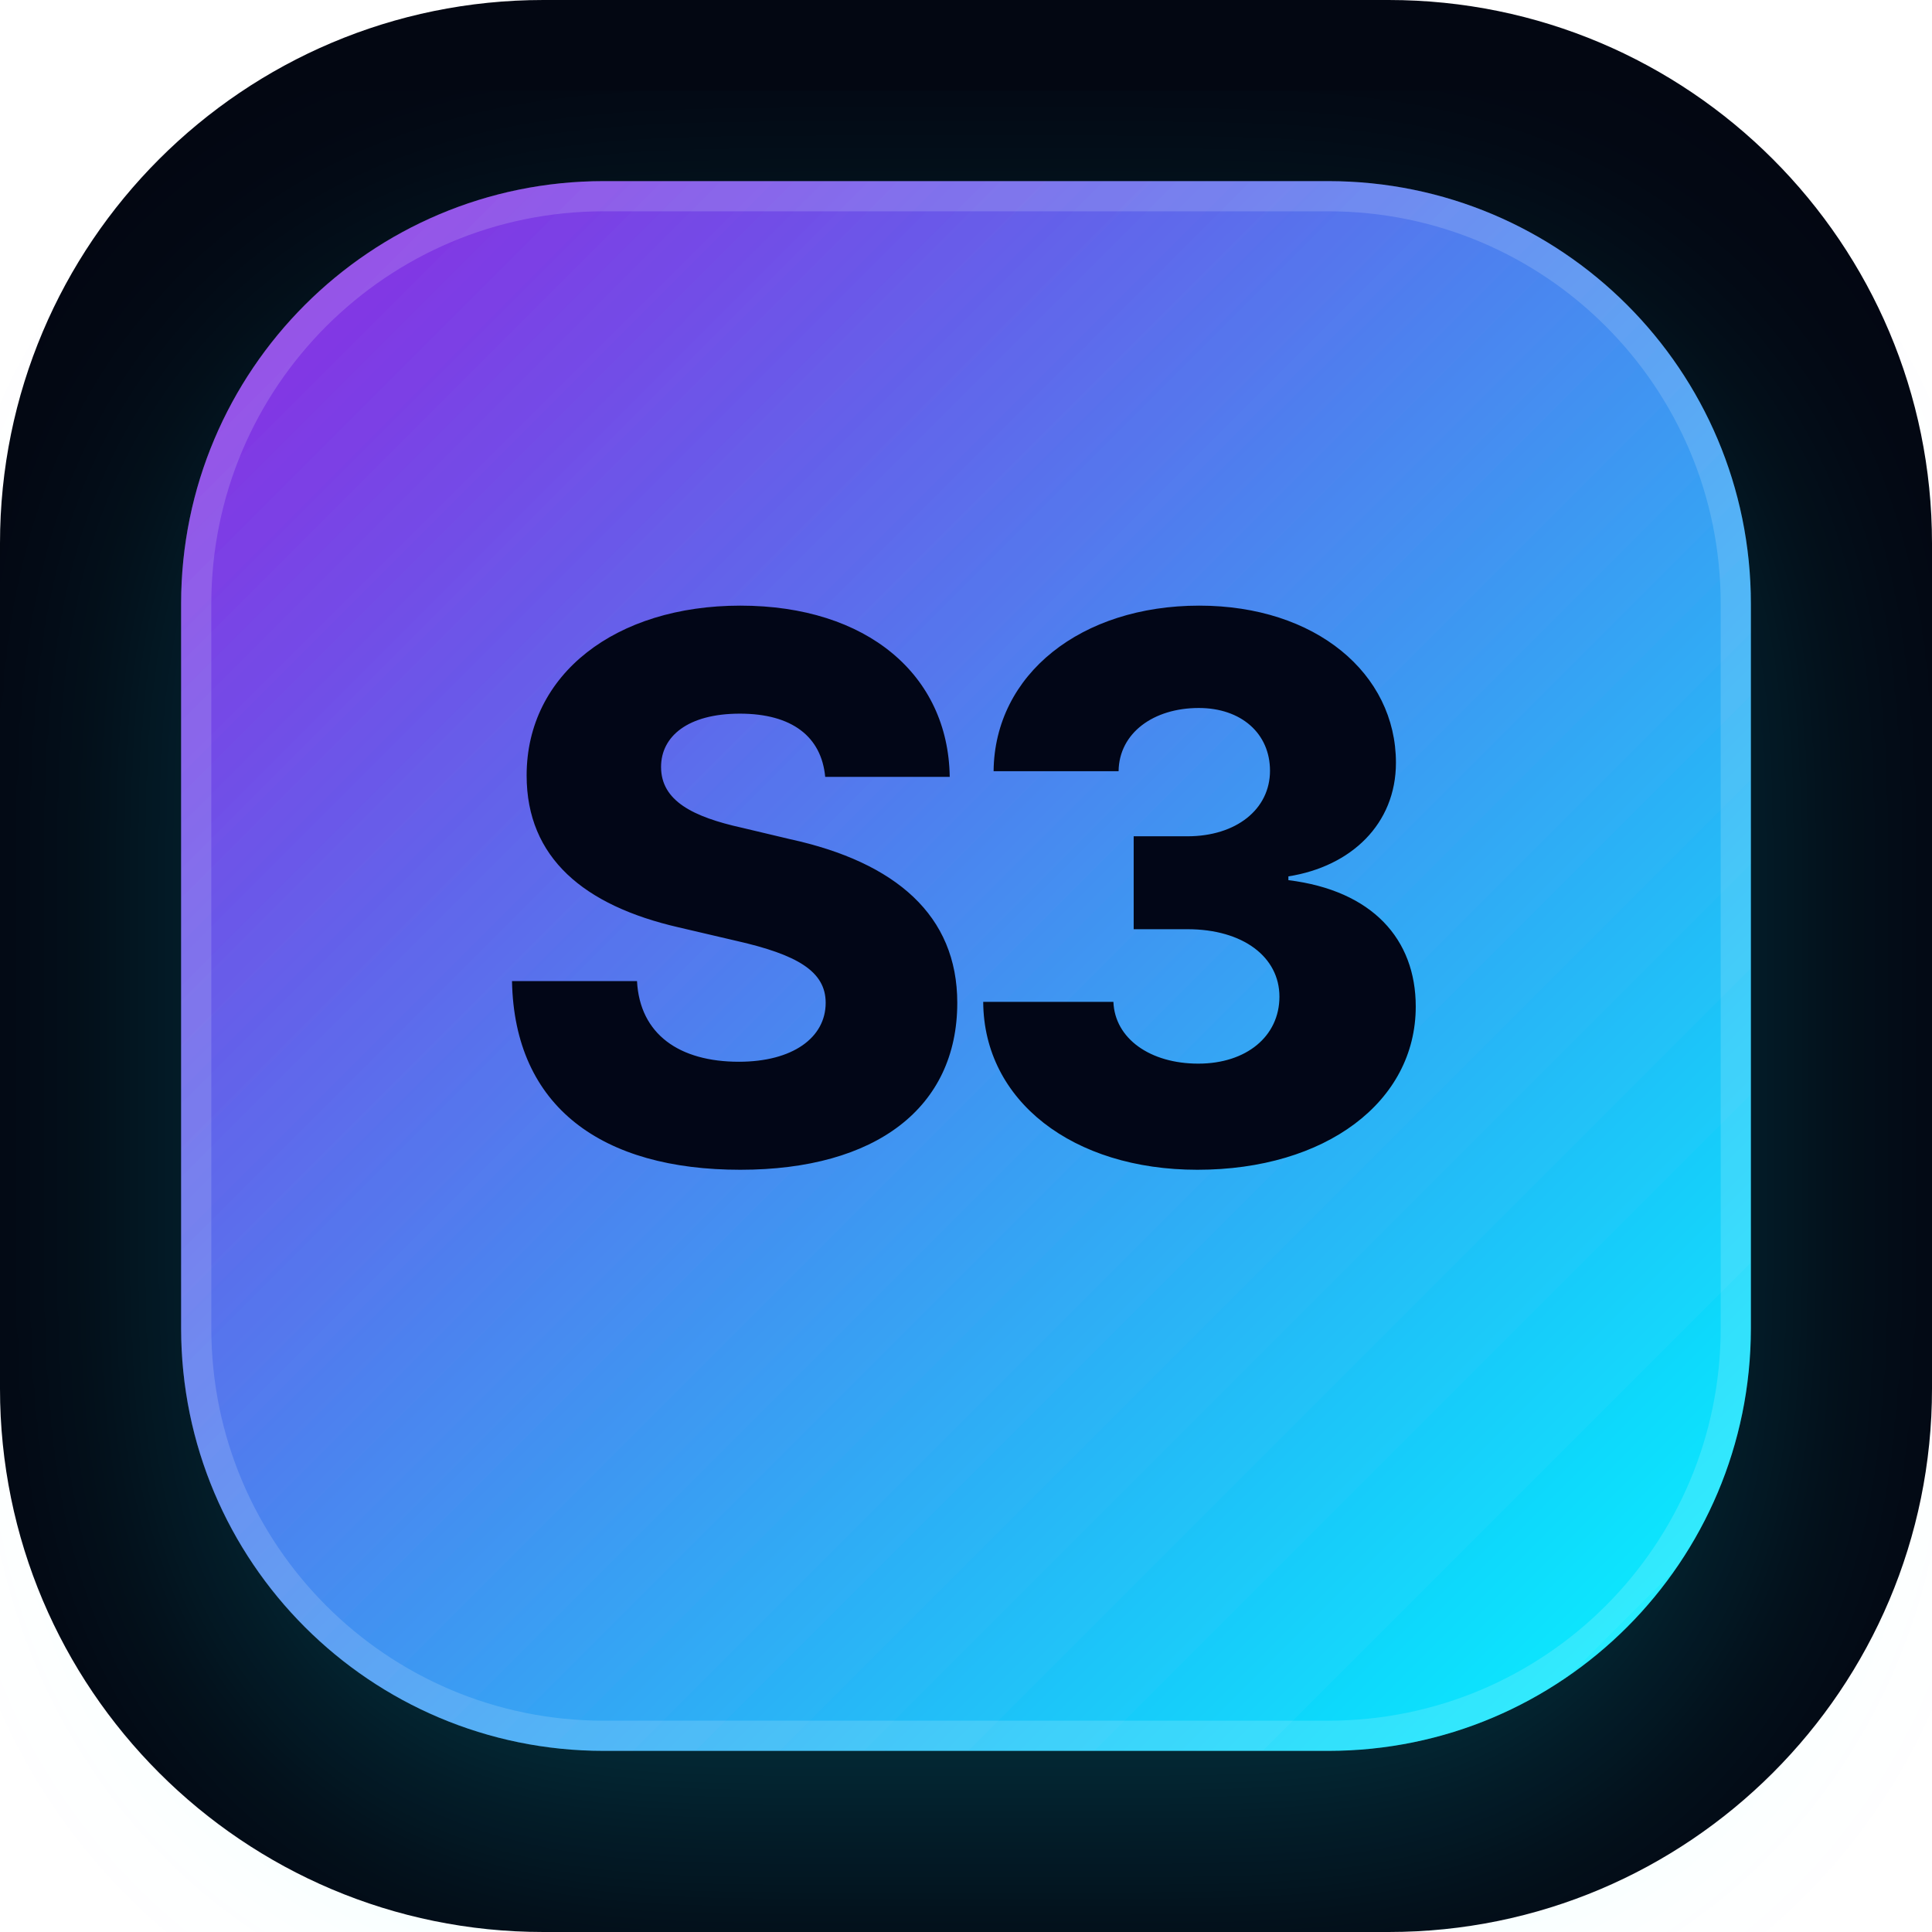
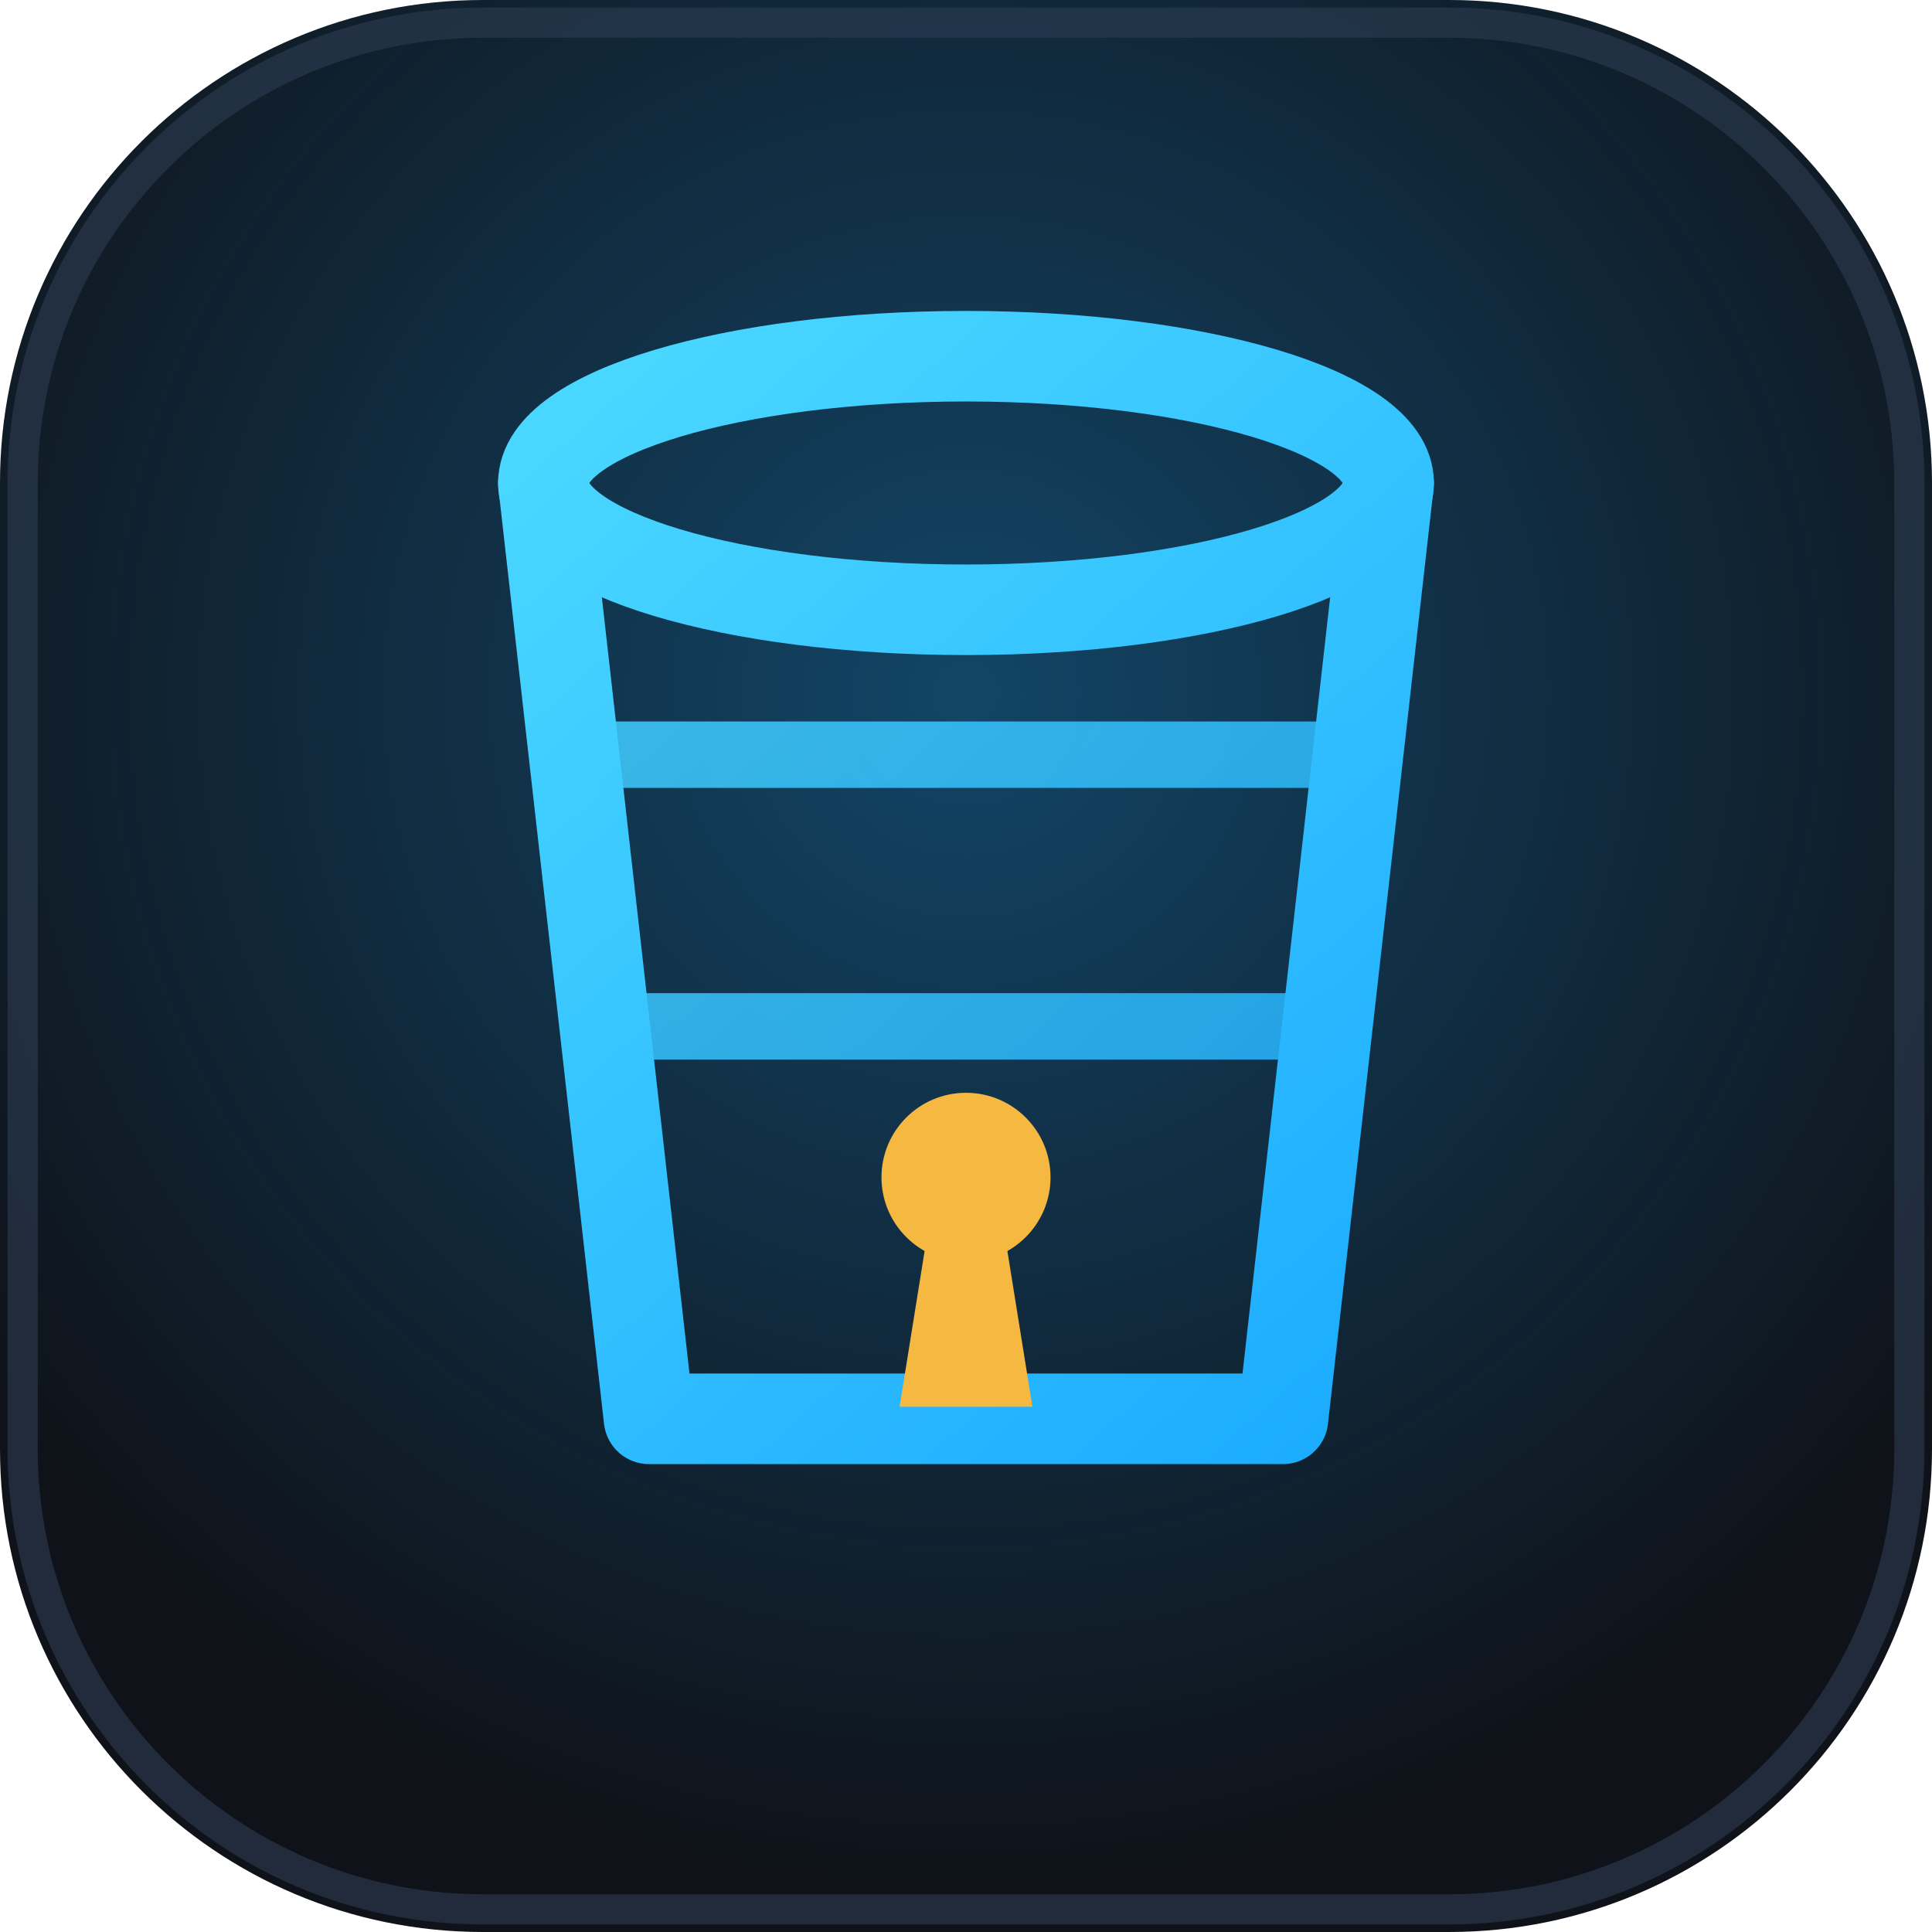
<svg xmlns="http://www.w3.org/2000/svg" viewBox="0 0 64 64" role="img" aria-label="s3ctl favicon">
  <defs>
-     <linearGradient id="s3ctl-gradient" x1="8" y1="8" x2="56" y2="56" gradientUnits="userSpaceOnUse">
-       <stop offset="0" stop-color="#8a2be2" />
-       <stop offset="1" stop-color="#00f0ff" />
+     <linearGradient id="bucket-stroke" x1="16" y1="14" x2="48" y2="50" gradientUnits="userSpaceOnUse">
+       <stop offset="0" stop-color="#4bd8ff" />
+       <stop offset="1" stop-color="#18a8ff" />
    </linearGradient>
-     <filter id="s3ctl-shadow" x="-20%" y="-20%" width="140%" height="140%">
-       <feDropShadow dx="0" dy="3" stdDeviation="4" flood-color="#00f0ff" flood-opacity="0.18" />
-     </filter>
+     <radialGradient id="bucket-glow" cx="50%" cy="36%" r="62%">
+       <stop offset="0" stop-color="#18a8ff" stop-opacity="0.34" />
+       <stop offset="1" stop-color="#18a8ff" stop-opacity="0" />
+     </radialGradient>
  </defs>
-   <rect width="64" height="64" rx="18" fill="#030712" />
-   <rect x="6" y="6" width="52" height="52" rx="14" fill="url(#s3ctl-gradient)" filter="url(#s3ctl-shadow)" />
-   <rect x="6.5" y="6.5" width="51" height="51" rx="13.5" fill="none" stroke="rgba(249,250,251,0.16)" />
-   <text x="32" y="38.5" text-anchor="middle" fill="#020617" font-family="Outfit, Inter, Arial, sans-serif" font-size="25" font-weight="800" letter-spacing="-1.1">S3</text>
+   <rect width="64" height="64" rx="16" fill="#0f1218" />
+   <rect width="64" height="64" rx="16" fill="url(#bucket-glow)" />
+   <rect x="0.75" y="0.75" width="62.5" height="62.5" rx="15.25" fill="none" stroke="#2d3d52" stroke-opacity="0.6" />
+   <g fill="none" stroke="url(#bucket-stroke)" stroke-width="3" stroke-linecap="round" stroke-linejoin="round">
+     <ellipse cx="32" cy="16" rx="14" ry="4.2" />
+     <path d="M18 16 L21.5 47 L42.5 47 L46 16" />
+     <path d="M19 25 L45 25" stroke-width="2.2" stroke-opacity="0.85" />
+     <path d="M20 34 L44 34" stroke-width="2.2" stroke-opacity="0.85" />
+   </g>
+   <g fill="#f5b841">
+     <circle cx="32" cy="39" r="2.8" />
+     <path d="M30.7 41 L33.3 41 L34.2 46.6 L29.8 46.6 Z" />
+   </g>
</svg>
